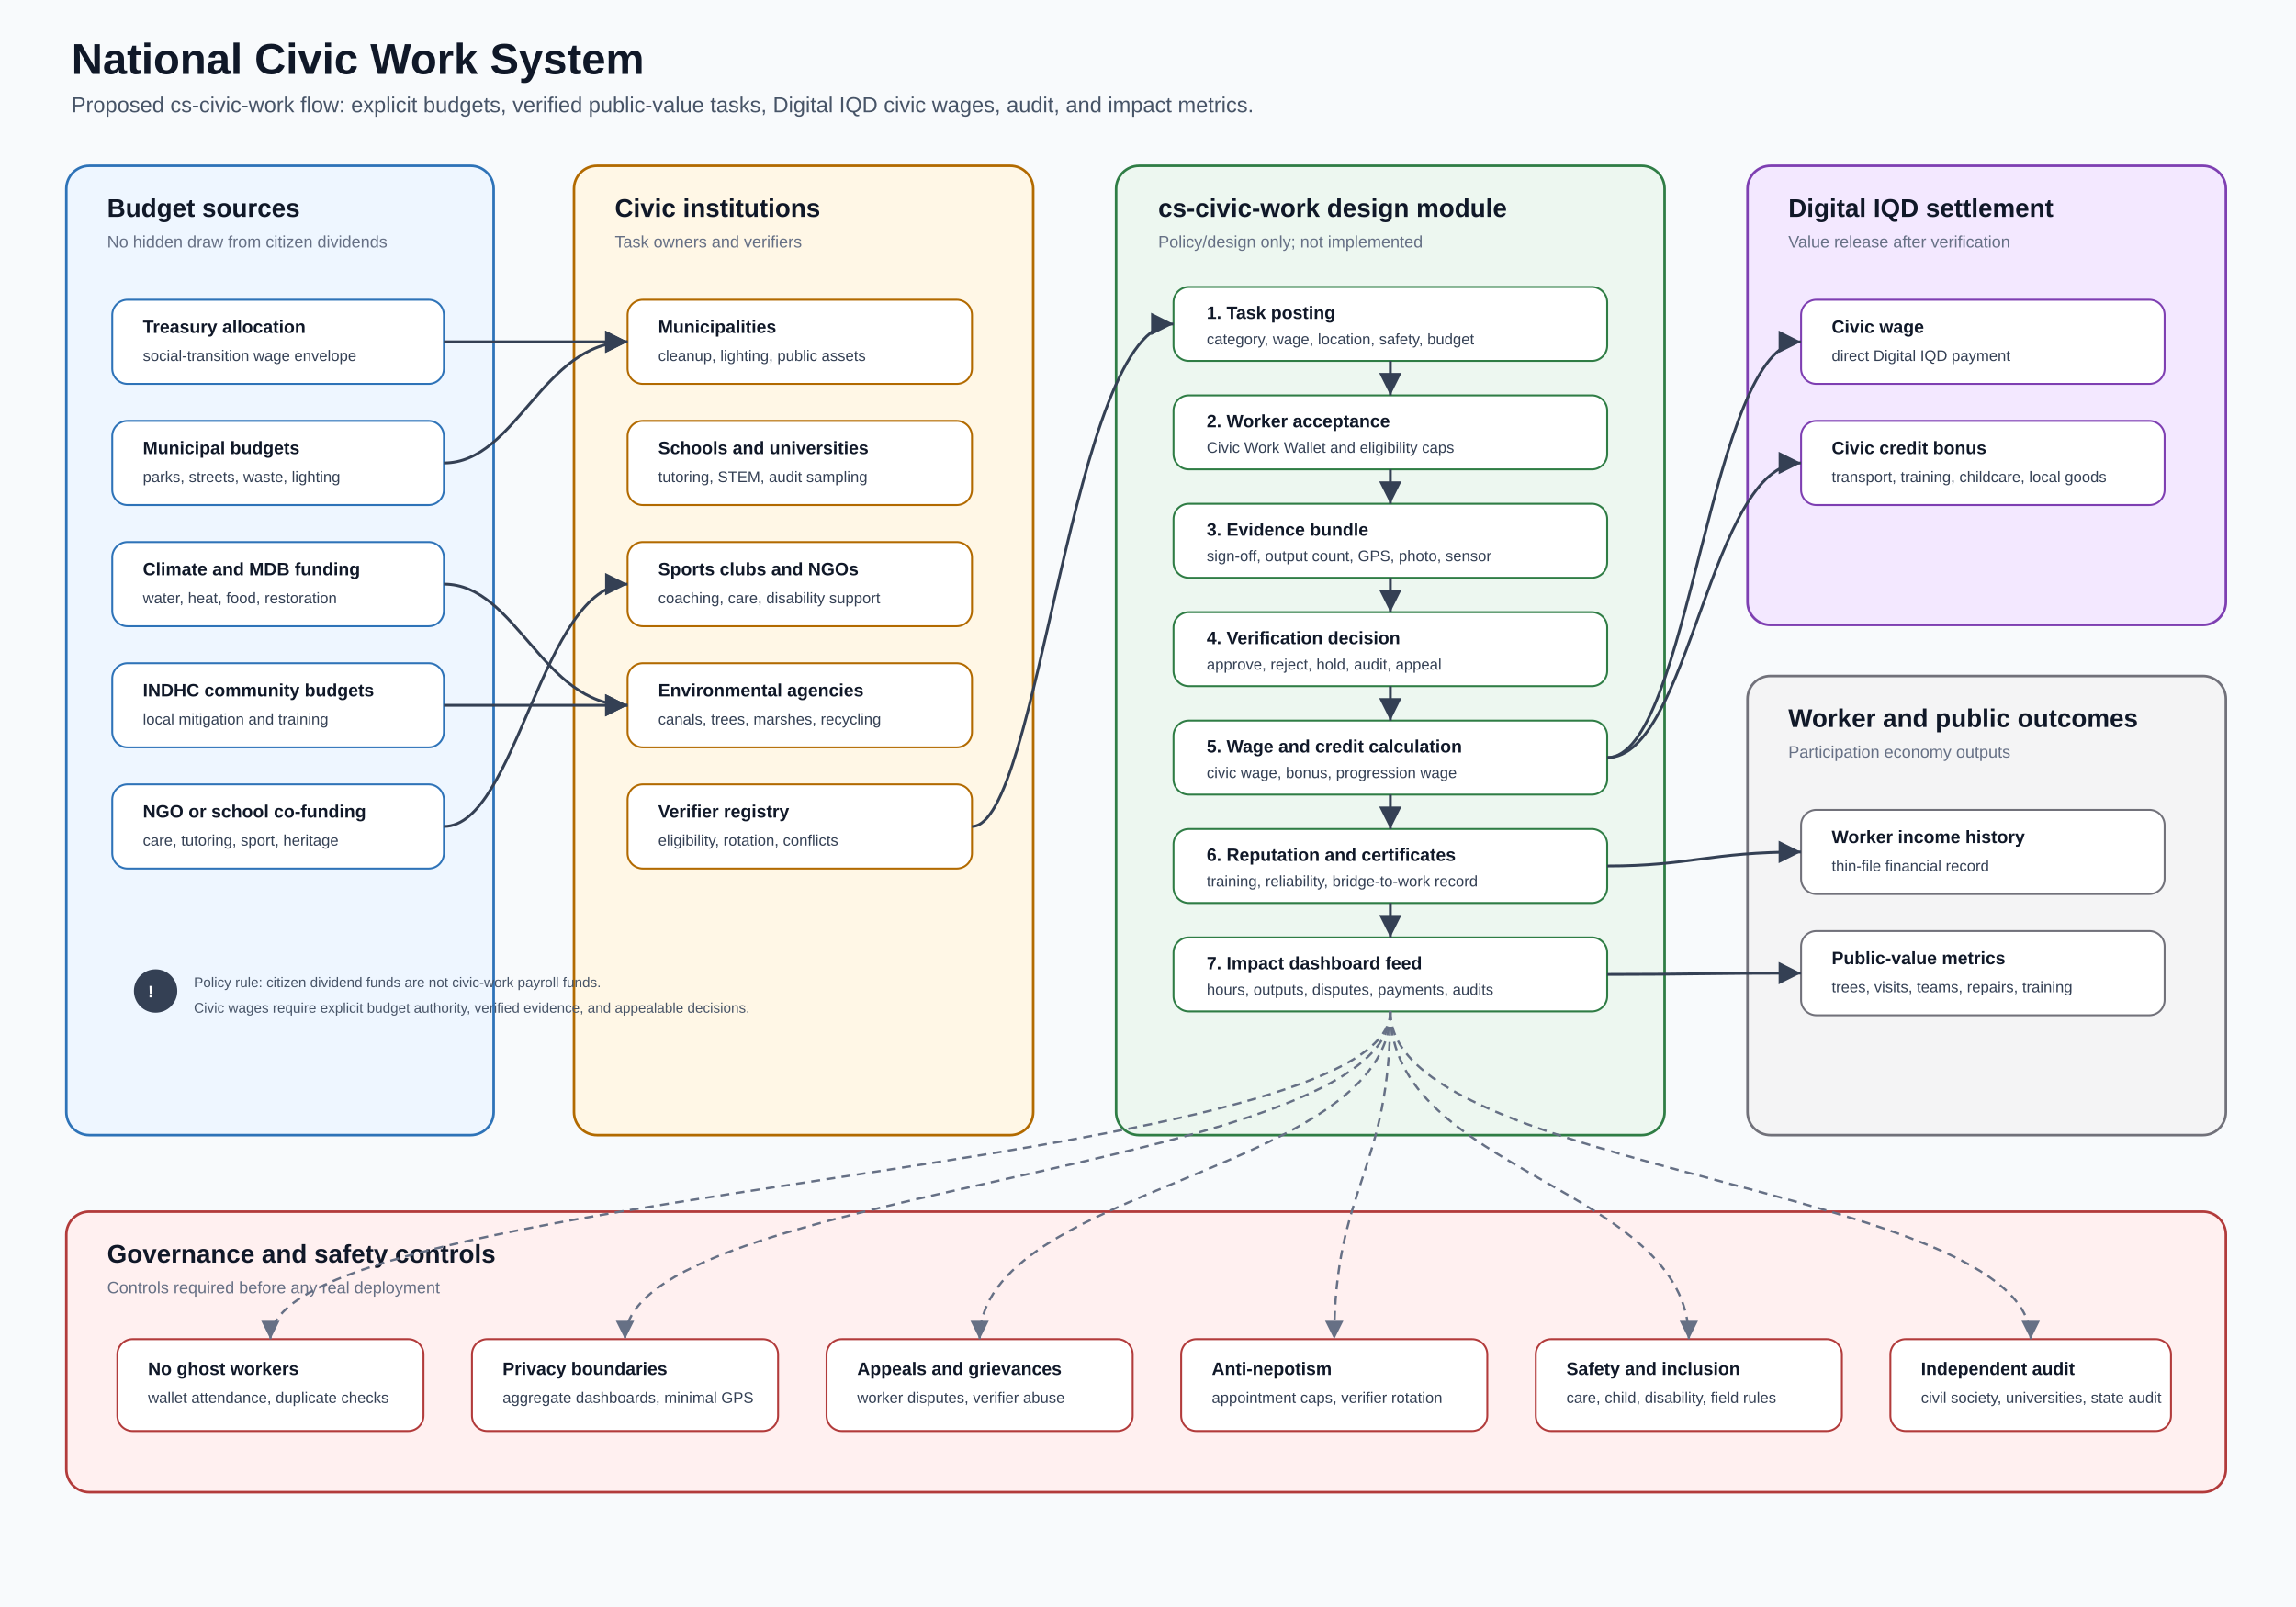
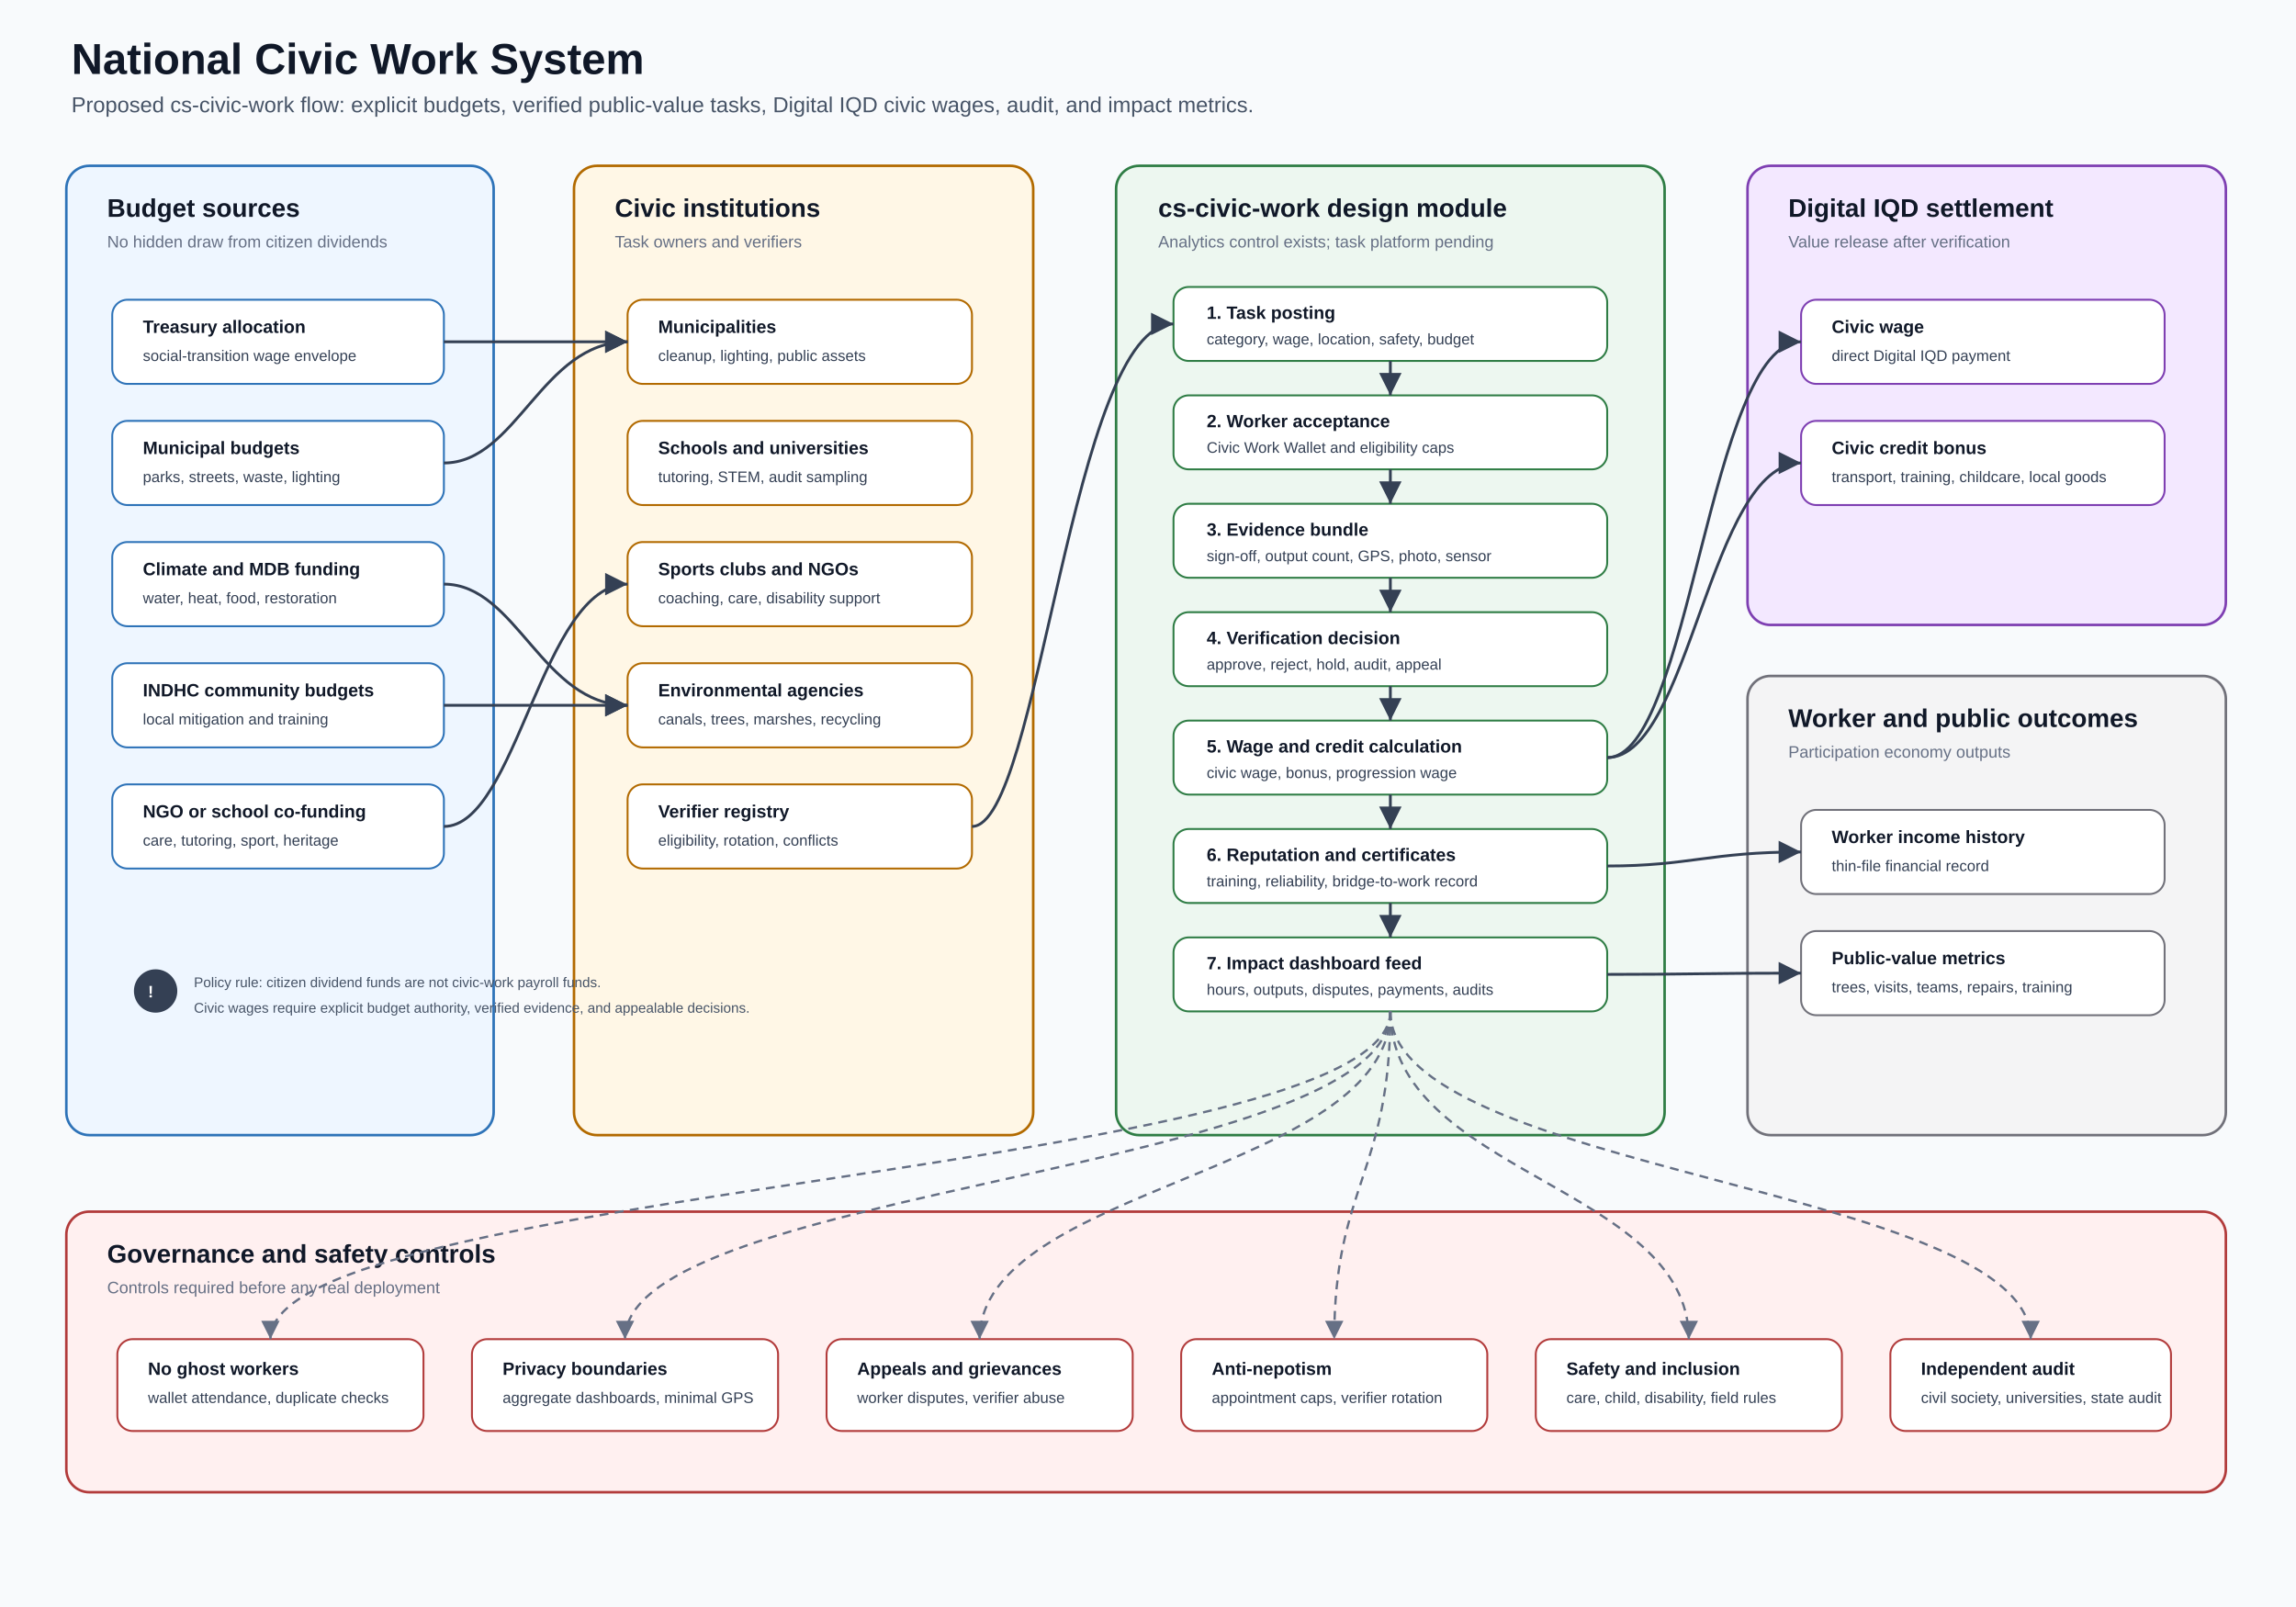
<svg xmlns="http://www.w3.org/2000/svg" width="1800" height="1260" viewBox="0 0 1800 1260" role="img" aria-labelledby="title desc">
  <defs>
    <marker id="arrow" markerWidth="12" markerHeight="12" refX="10" refY="6" orient="auto" markerUnits="strokeWidth">
      <path d="M2,2 L10,6 L2,10 Z" fill="#344054" />
    </marker>
    <marker id="arrow-soft" markerWidth="12" markerHeight="12" refX="10" refY="6" orient="auto" markerUnits="strokeWidth">
      <path d="M2,2 L10,6 L2,10 Z" fill="#667085" />
    </marker>
    <style>
      .bg { fill: #f8fafc; }
      .title { font: 700 34px Arial, sans-serif; fill: #101828; }
      .subtitle { font: 400 17px Arial, sans-serif; fill: #475467; }
      .zone { stroke-width: 2; rx: 18; }
      .zone-title { font: 700 20px Arial, sans-serif; fill: #101828; }
      .zone-note { font: 400 13px Arial, sans-serif; fill: #667085; }
      .box { stroke-width: 1.5; rx: 12; }
      .budget-zone { fill: #eef6ff; stroke: #2e73b8; }
      .institution-zone { fill: #fff7e6; stroke: #b26a00; }
      .module-zone { fill: #edf7f0; stroke: #2f7d45; }
      .ledger-zone { fill: #f3e8ff; stroke: #7e3fb2; }
      .control-zone { fill: #fff0f0; stroke: #b23b3b; }
      .outcome-zone { fill: #f4f4f5; stroke: #71717a; }
      .budget { fill: #ffffff; stroke: #2e73b8; }
      .institution { fill: #ffffff; stroke: #b26a00; }
      .module { fill: #ffffff; stroke: #2f7d45; }
      .ledger { fill: #ffffff; stroke: #7e3fb2; }
      .control { fill: #ffffff; stroke: #b23b3b; }
      .outcome { fill: #ffffff; stroke: #71717a; }
      .box-title { font: 700 14px Arial, sans-serif; fill: #101828; }
      .box-text { font: 400 12px Arial, sans-serif; fill: #344054; }
      .small { font: 400 11px Arial, sans-serif; fill: #475467; }
      .arrow { stroke: #344054; stroke-width: 2.2; fill: none; marker-end: url(#arrow); }
      .arrow-soft { stroke: #667085; stroke-width: 1.8; fill: none; marker-end: url(#arrow-soft); stroke-dasharray: 7 5; }
      .number { font: 700 13px Arial, sans-serif; fill: #ffffff; }
      .badge { fill: #344054; }
    </style>
  </defs>
  <rect class="bg" width="1800" height="1260" />
  <text class="title" x="56" y="58">National Civic Work System</text>
  <text class="subtitle" x="56" y="88">Proposed cs-civic-work flow: explicit budgets, verified public-value tasks, Digital IQD civic wages, audit, and impact metrics.</text>
  <rect class="zone budget-zone" x="52" y="130" width="335" height="760" />
  <text class="zone-title" x="84" y="170">Budget sources</text>
  <text class="zone-note" x="84" y="194">No hidden draw from citizen dividends</text>
  <rect class="box budget" x="88" y="235" width="260" height="66" />
  <text class="box-title" x="112" y="261">Treasury allocation</text>
  <text class="box-text" x="112" y="283">social-transition wage envelope</text>
  <rect class="box budget" x="88" y="330" width="260" height="66" />
  <text class="box-title" x="112" y="356">Municipal budgets</text>
  <text class="box-text" x="112" y="378">parks, streets, waste, lighting</text>
  <rect class="box budget" x="88" y="425" width="260" height="66" />
  <text class="box-title" x="112" y="451">Climate and MDB funding</text>
  <text class="box-text" x="112" y="473">water, heat, food, restoration</text>
  <rect class="box budget" x="88" y="520" width="260" height="66" />
  <text class="box-title" x="112" y="546">INDHC community budgets</text>
  <text class="box-text" x="112" y="568">local mitigation and training</text>
  <rect class="box budget" x="88" y="615" width="260" height="66" />
  <text class="box-title" x="112" y="641">NGO or school co-funding</text>
  <text class="box-text" x="112" y="663">care, tutoring, sport, heritage</text>
  <rect class="zone institution-zone" x="450" y="130" width="360" height="760" />
  <text class="zone-title" x="482" y="170">Civic institutions</text>
  <text class="zone-note" x="482" y="194">Task owners and verifiers</text>
  <rect class="box institution" x="492" y="235" width="270" height="66" />
  <text class="box-title" x="516" y="261">Municipalities</text>
  <text class="box-text" x="516" y="283">cleanup, lighting, public assets</text>
  <rect class="box institution" x="492" y="330" width="270" height="66" />
  <text class="box-title" x="516" y="356">Schools and universities</text>
  <text class="box-text" x="516" y="378">tutoring, STEM, audit sampling</text>
  <rect class="box institution" x="492" y="425" width="270" height="66" />
  <text class="box-title" x="516" y="451">Sports clubs and NGOs</text>
  <text class="box-text" x="516" y="473">coaching, care, disability support</text>
  <rect class="box institution" x="492" y="520" width="270" height="66" />
  <text class="box-title" x="516" y="546">Environmental agencies</text>
  <text class="box-text" x="516" y="568">canals, trees, marshes, recycling</text>
  <rect class="box institution" x="492" y="615" width="270" height="66" />
  <text class="box-title" x="516" y="641">Verifier registry</text>
  <text class="box-text" x="516" y="663">eligibility, rotation, conflicts</text>
  <rect class="zone module-zone" x="875" y="130" width="430" height="760" />
  <text class="zone-title" x="908" y="170">cs-civic-work design module</text>
-   <text class="zone-note" x="908" y="194">Policy/design only; not implemented</text>
+   <text class="zone-note" x="908" y="194">Analytics control exists; task platform pending</text>
  <rect class="box module" x="920" y="225" width="340" height="58" />
  <text class="box-title" x="946" y="250">1. Task posting</text>
  <text class="box-text" x="946" y="270">category, wage, location, safety, budget</text>
  <rect class="box module" x="920" y="310" width="340" height="58" />
  <text class="box-title" x="946" y="335">2. Worker acceptance</text>
  <text class="box-text" x="946" y="355">Civic Work Wallet and eligibility caps</text>
  <rect class="box module" x="920" y="395" width="340" height="58" />
  <text class="box-title" x="946" y="420">3. Evidence bundle</text>
  <text class="box-text" x="946" y="440">sign-off, output count, GPS, photo, sensor</text>
  <rect class="box module" x="920" y="480" width="340" height="58" />
  <text class="box-title" x="946" y="505">4. Verification decision</text>
  <text class="box-text" x="946" y="525">approve, reject, hold, audit, appeal</text>
  <rect class="box module" x="920" y="565" width="340" height="58" />
  <text class="box-title" x="946" y="590">5. Wage and credit calculation</text>
  <text class="box-text" x="946" y="610">civic wage, bonus, progression wage</text>
  <rect class="box module" x="920" y="650" width="340" height="58" />
  <text class="box-title" x="946" y="675">6. Reputation and certificates</text>
  <text class="box-text" x="946" y="695">training, reliability, bridge-to-work record</text>
  <rect class="box module" x="920" y="735" width="340" height="58" />
  <text class="box-title" x="946" y="760">7. Impact dashboard feed</text>
  <text class="box-text" x="946" y="780">hours, outputs, disputes, payments, audits</text>
  <rect class="zone ledger-zone" x="1370" y="130" width="375" height="360" />
  <text class="zone-title" x="1402" y="170">Digital IQD settlement</text>
  <text class="zone-note" x="1402" y="194">Value release after verification</text>
  <rect class="box ledger" x="1412" y="235" width="285" height="66" />
  <text class="box-title" x="1436" y="261">Civic wage</text>
  <text class="box-text" x="1436" y="283">direct Digital IQD payment</text>
  <rect class="box ledger" x="1412" y="330" width="285" height="66" />
  <text class="box-title" x="1436" y="356">Civic credit bonus</text>
  <text class="box-text" x="1436" y="378">transport, training, childcare, local goods</text>
  <rect class="zone outcome-zone" x="1370" y="530" width="375" height="360" />
  <text class="zone-title" x="1402" y="570">Worker and public outcomes</text>
  <text class="zone-note" x="1402" y="594">Participation economy outputs</text>
  <rect class="box outcome" x="1412" y="635" width="285" height="66" />
  <text class="box-title" x="1436" y="661">Worker income history</text>
  <text class="box-text" x="1436" y="683">thin-file financial record</text>
  <rect class="box outcome" x="1412" y="730" width="285" height="66" />
  <text class="box-title" x="1436" y="756">Public-value metrics</text>
  <text class="box-text" x="1436" y="778">trees, visits, teams, repairs, training</text>
  <rect class="zone control-zone" x="52" y="950" width="1693" height="220" />
  <text class="zone-title" x="84" y="990">Governance and safety controls</text>
  <text class="zone-note" x="84" y="1014">Controls required before any real deployment</text>
  <rect class="box control" x="92" y="1050" width="240" height="72" />
  <text class="box-title" x="116" y="1078">No ghost workers</text>
  <text class="box-text" x="116" y="1100">wallet attendance, duplicate checks</text>
  <rect class="box control" x="370" y="1050" width="240" height="72" />
  <text class="box-title" x="394" y="1078">Privacy boundaries</text>
  <text class="box-text" x="394" y="1100">aggregate dashboards, minimal GPS</text>
  <rect class="box control" x="648" y="1050" width="240" height="72" />
  <text class="box-title" x="672" y="1078">Appeals and grievances</text>
  <text class="box-text" x="672" y="1100">worker disputes, verifier abuse</text>
  <rect class="box control" x="926" y="1050" width="240" height="72" />
  <text class="box-title" x="950" y="1078">Anti-nepotism</text>
  <text class="box-text" x="950" y="1100">appointment caps, verifier rotation</text>
  <rect class="box control" x="1204" y="1050" width="240" height="72" />
  <text class="box-title" x="1228" y="1078">Safety and inclusion</text>
  <text class="box-text" x="1228" y="1100">care, child, disability, field rules</text>
  <rect class="box control" x="1482" y="1050" width="220" height="72" />
  <text class="box-title" x="1506" y="1078">Independent audit</text>
  <text class="box-text" x="1506" y="1100">civil society, universities, state audit</text>
  <path class="arrow" d="M348 268 C405 268 425 268 492 268" />
  <path class="arrow" d="M348 363 C405 363 425 268 492 268" />
  <path class="arrow" d="M348 458 C405 458 425 553 492 553" />
  <path class="arrow" d="M348 553 C405 553 425 553 492 553" />
  <path class="arrow" d="M348 648 C405 648 425 458 492 458" />
  <path class="arrow" d="M762 648 C815 648 840 254 920 254" />
  <path class="arrow" d="M1090 283 L1090 310" />
  <path class="arrow" d="M1090 368 L1090 395" />
  <path class="arrow" d="M1090 453 L1090 480" />
  <path class="arrow" d="M1090 538 L1090 565" />
  <path class="arrow" d="M1090 623 L1090 650" />
  <path class="arrow" d="M1090 708 L1090 735" />
  <path class="arrow" d="M1260 594 C1325 594 1340 268 1412 268" />
  <path class="arrow" d="M1260 594 C1325 594 1340 363 1412 363" />
  <path class="arrow" d="M1260 679 C1325 679 1340 668 1412 668" />
  <path class="arrow" d="M1260 764 C1325 764 1340 763 1412 763" />
  <path class="arrow-soft" d="M1090 793 C1090 920 212 930 212 1050" />
  <path class="arrow-soft" d="M1090 793 C1090 920 490 930 490 1050" />
  <path class="arrow-soft" d="M1090 793 C1090 920 768 930 768 1050" />
  <path class="arrow-soft" d="M1090 793 C1090 920 1046 930 1046 1050" />
  <path class="arrow-soft" d="M1090 793 C1090 920 1324 930 1324 1050" />
  <path class="arrow-soft" d="M1090 793 C1090 920 1592 930 1592 1050" />
  <rect class="badge" x="105" y="760" width="34" height="34" rx="17" />
  <text class="number" x="116" y="782">!</text>
  <text class="small" x="152" y="774">Policy rule: citizen dividend funds are not civic-work payroll funds.</text>
  <text class="small" x="152" y="794">Civic wages require explicit budget authority, verified evidence, and appealable decisions.</text>
</svg>
